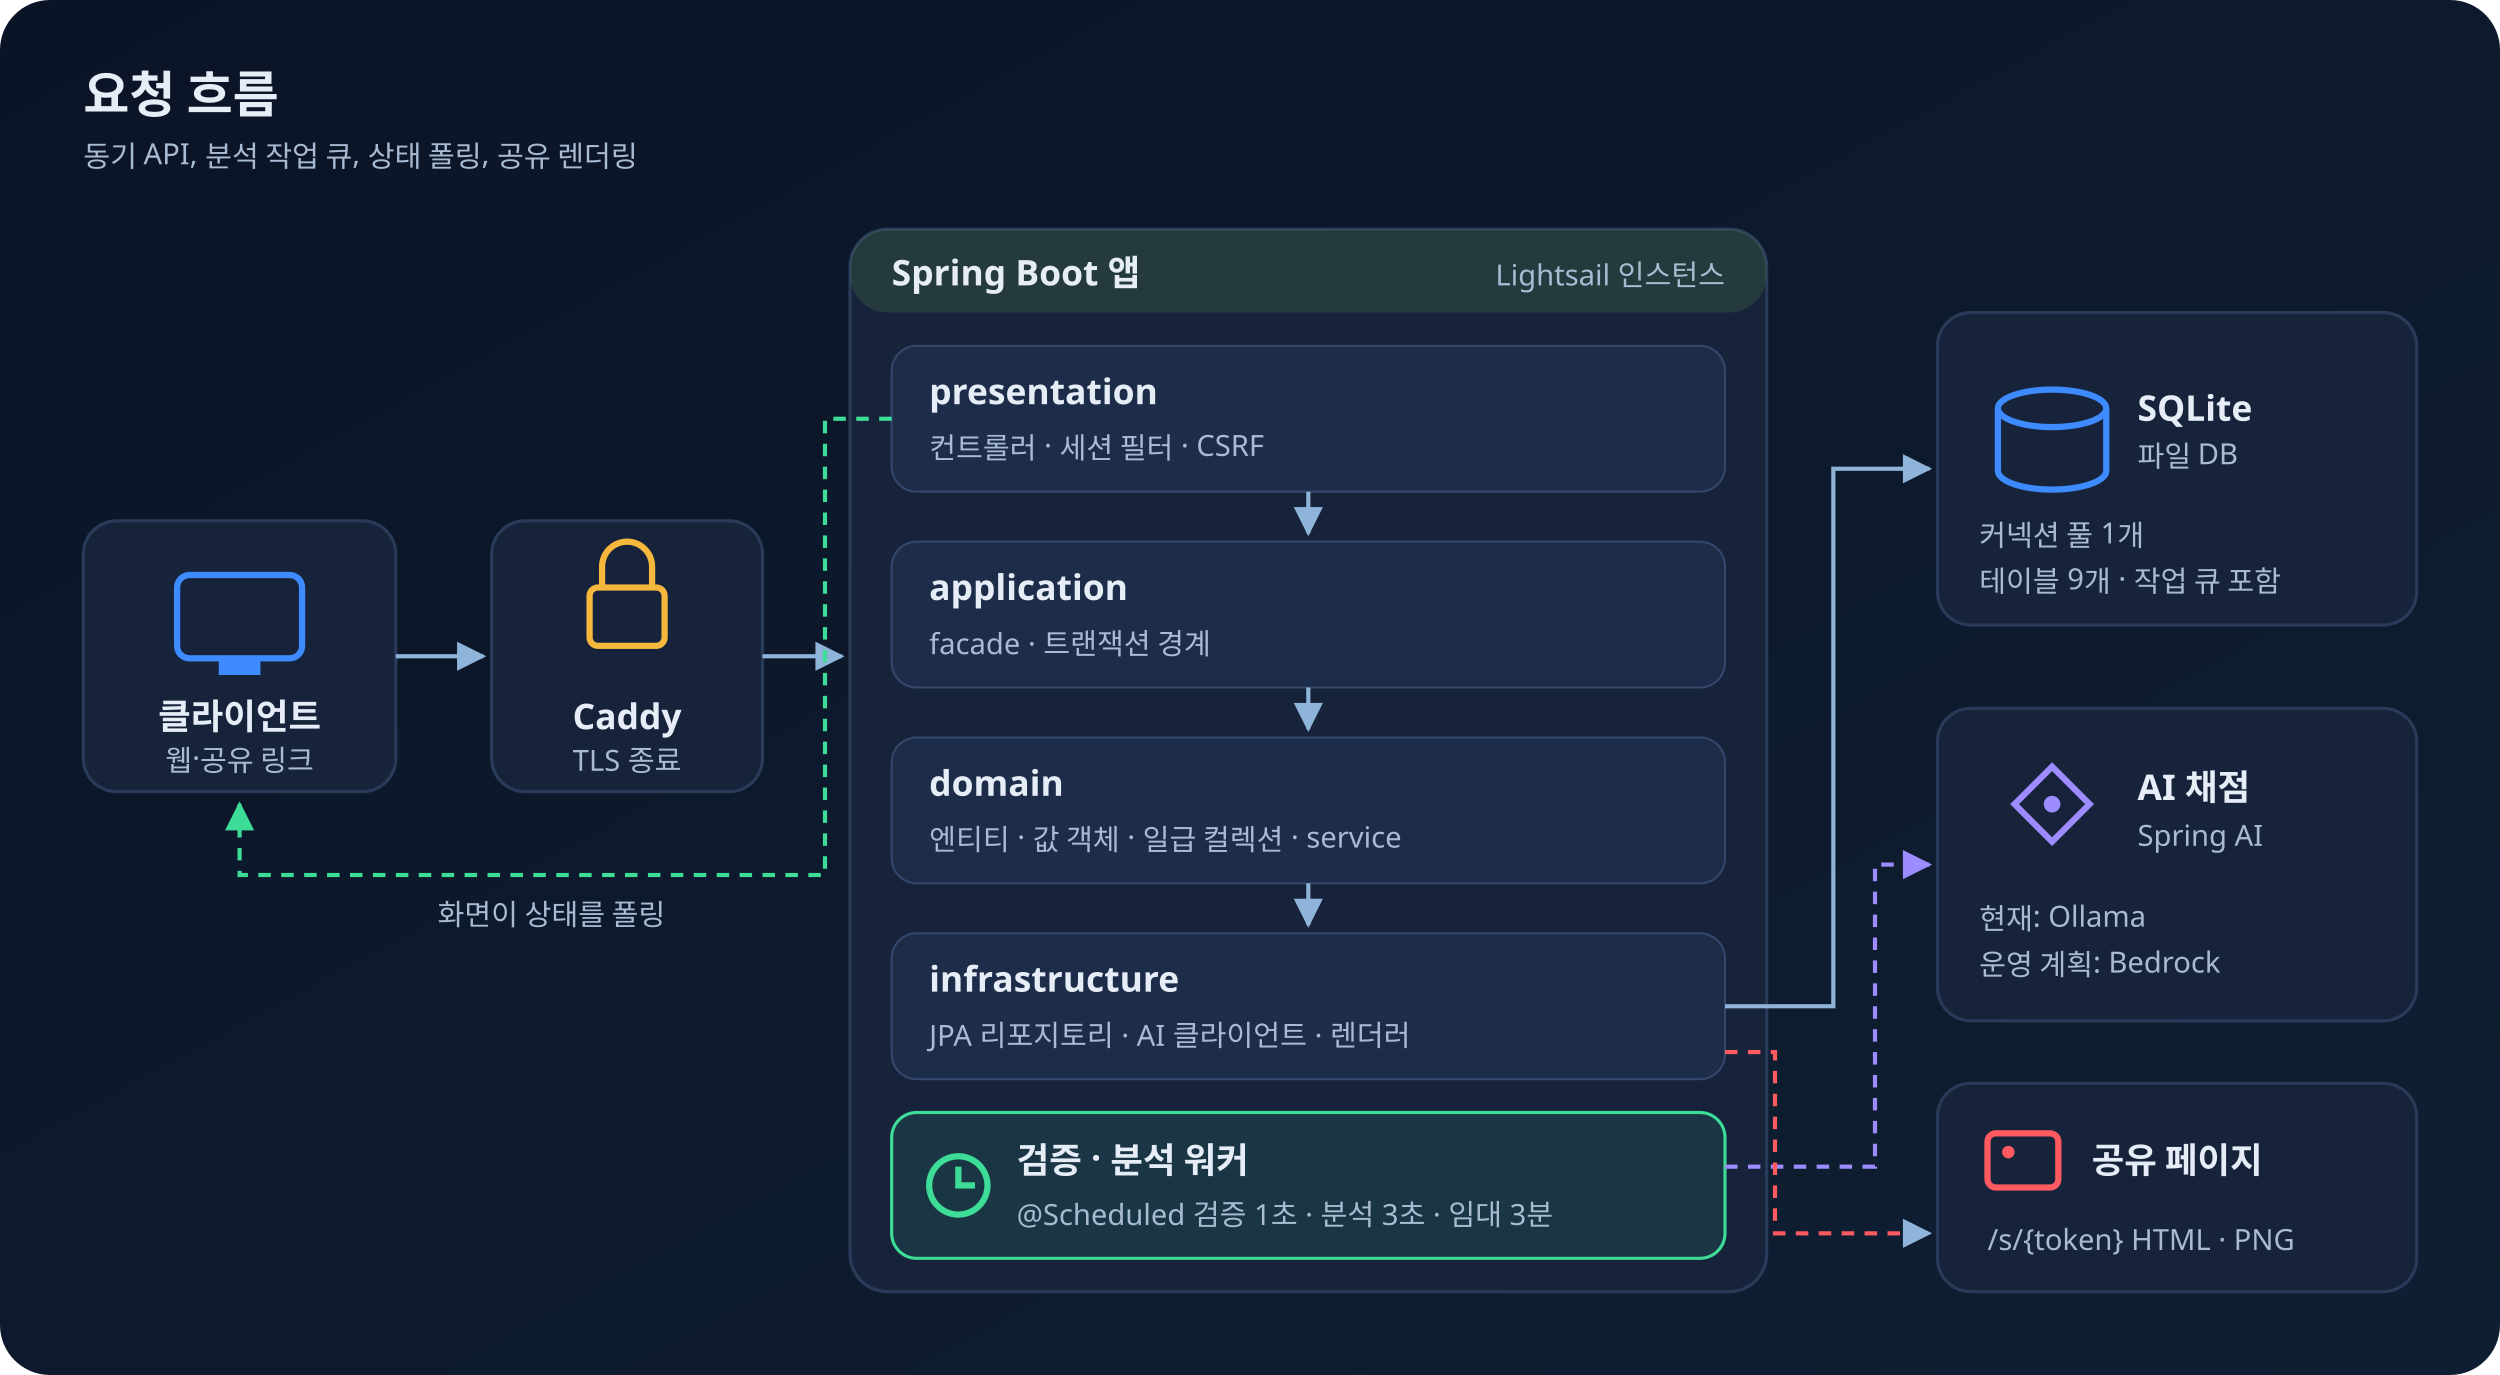
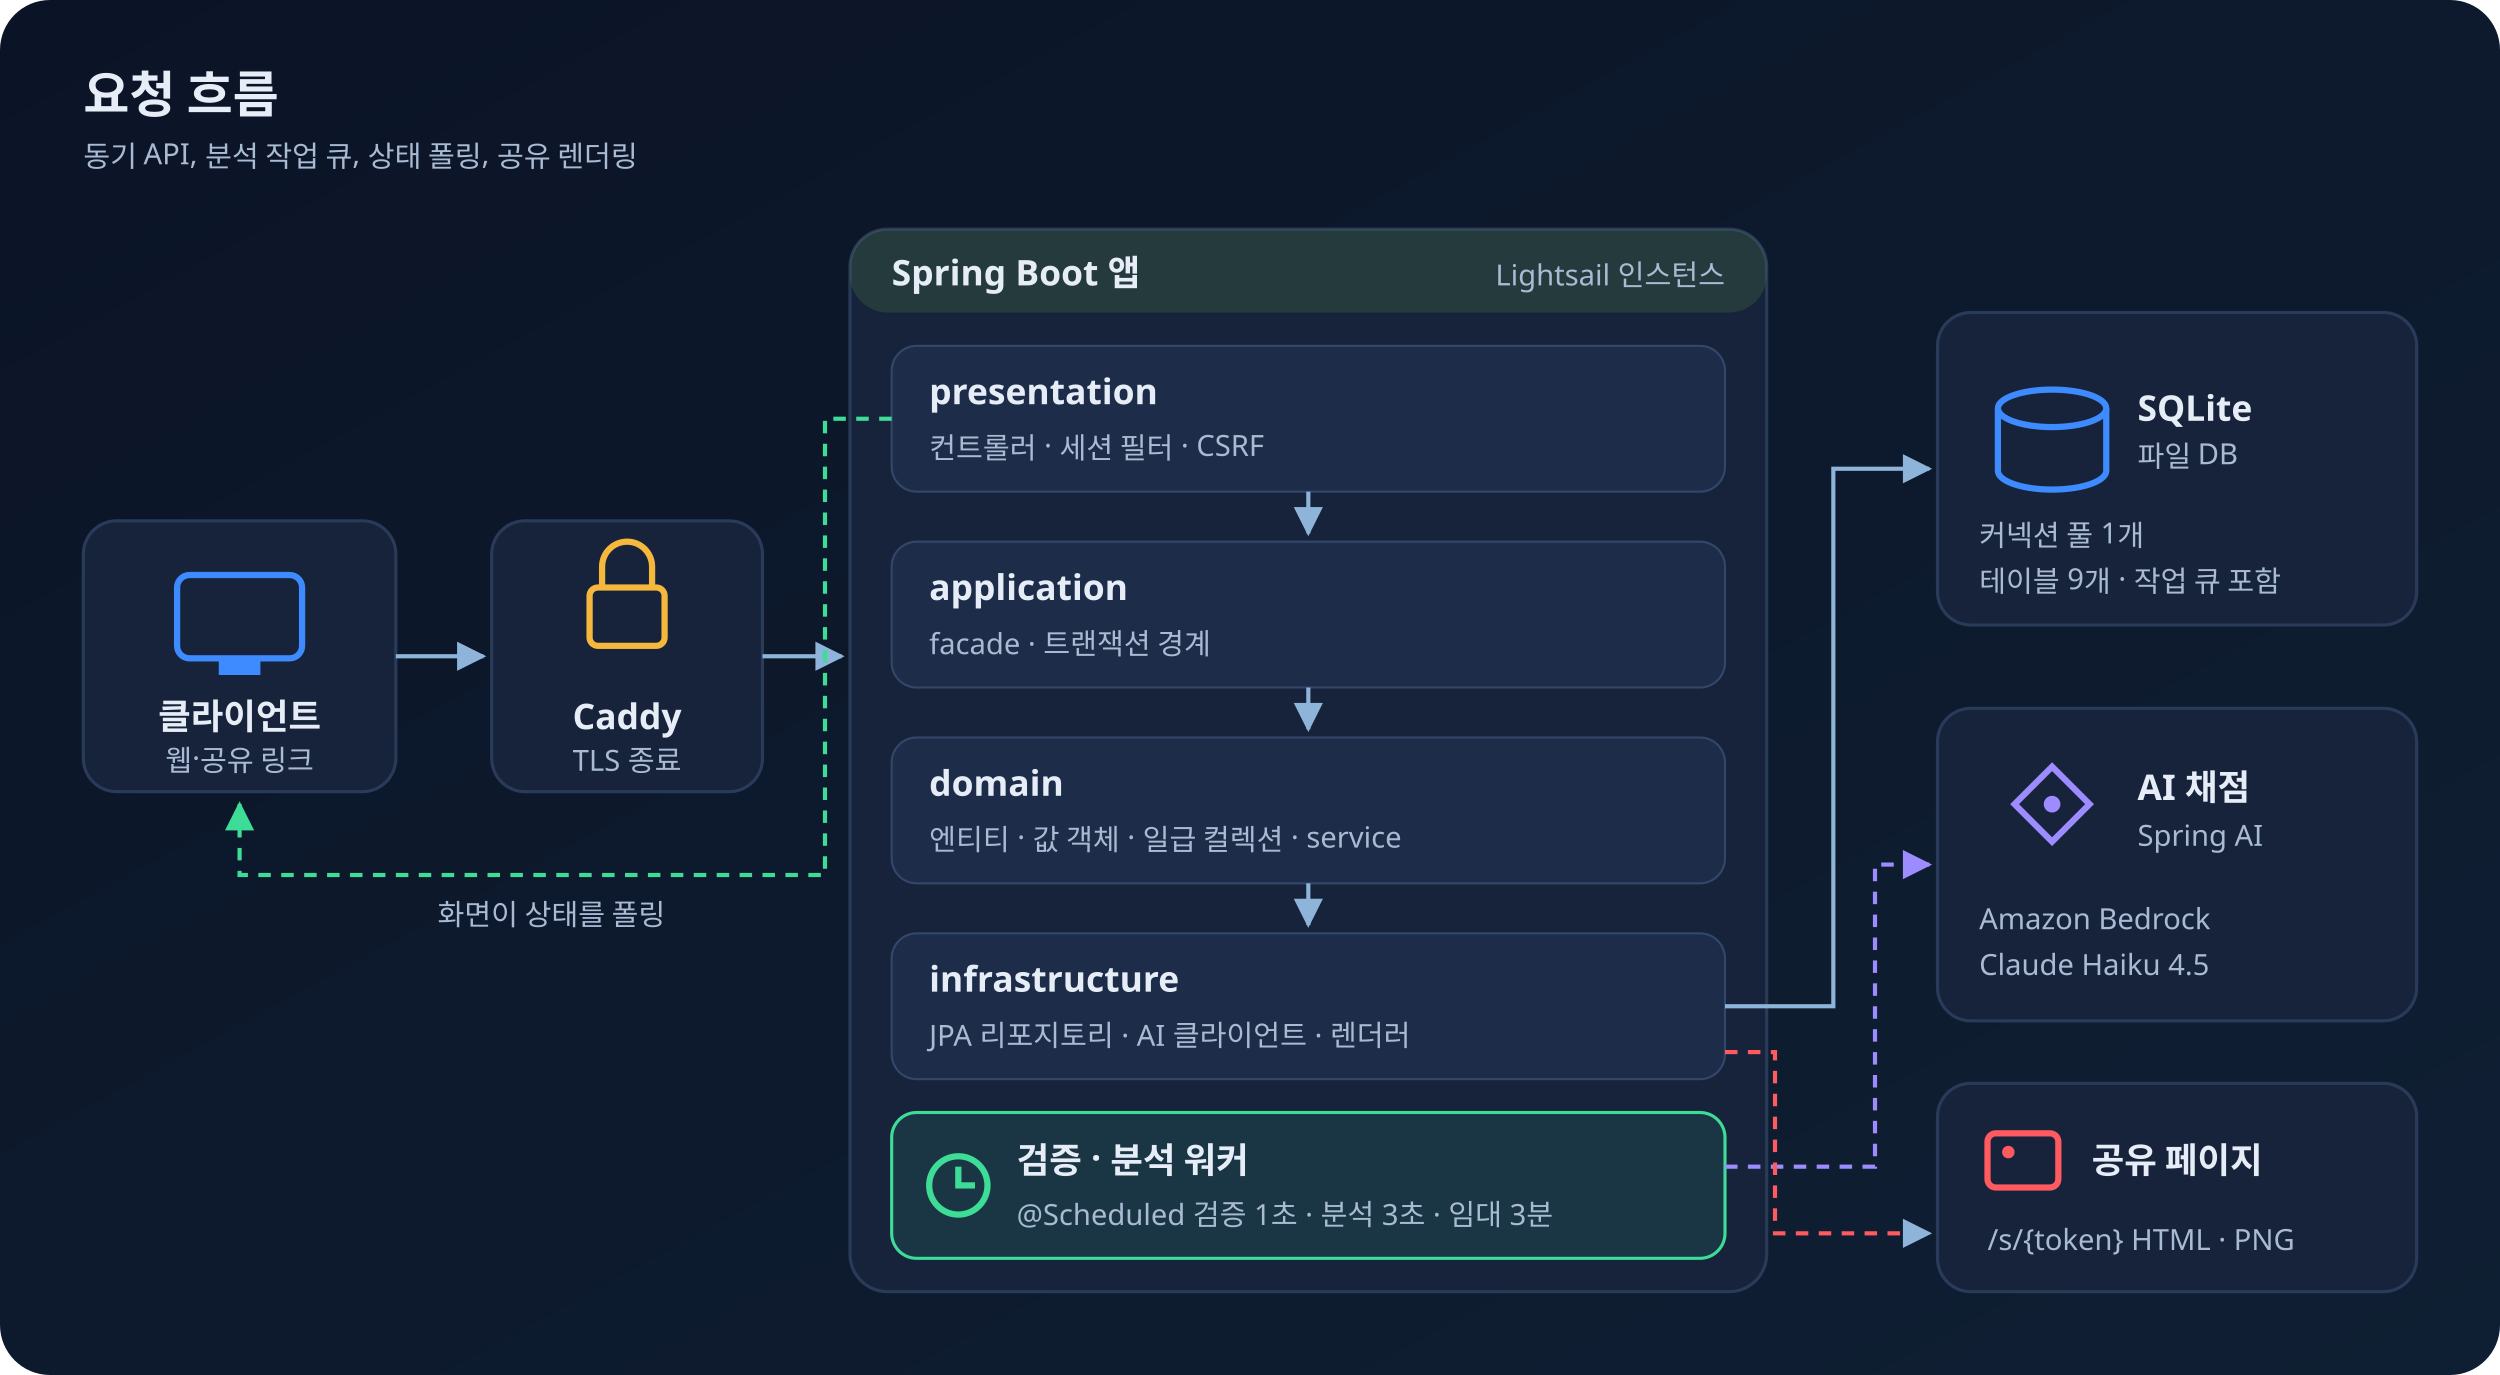
<svg xmlns="http://www.w3.org/2000/svg" viewBox="0 0 1200 660" width="1200" height="660" role="img" aria-label="SantaCut 백엔드 요청 흐름">
  <defs>
    <linearGradient id="bg" x1="0" y1="0" x2="1" y2="1">
      <stop offset="0" stop-color="#0B1426" />
      <stop offset="1" stop-color="#0F1F33" />
    </linearGradient>
    <marker id="arr" viewBox="0 0 10 10" refX="9" refY="5" markerWidth="7" markerHeight="7" orient="auto-start-reverse">
      <path d="M0,0 L10,5 L0,10 z" fill="#8FB4D9" />
    </marker>
    <marker id="arrAi" viewBox="0 0 10 10" refX="9" refY="5" markerWidth="7" markerHeight="7" orient="auto">
      <path d="M0,0 L10,5 L0,10 z" fill="#9C8CFF" />
    </marker>
    <marker id="arrG" viewBox="0 0 10 10" refX="9" refY="5" markerWidth="7" markerHeight="7" orient="auto">
      <path d="M0,0 L10,5 L0,10 z" fill="#3DDC97" />
    </marker>
    <style>
      text { font-family: Pretendard, 'Apple SD Gothic Neo', 'Noto Sans KR', 'Segoe UI', sans-serif; fill: #E6EDF7; }
      .card { fill: #16233B; stroke: #2A3B5A; stroke-width: 1.5; }
      .inner { fill: #1D2D49; stroke: #33476B; stroke-width: 1; }
      .t { font-size: 24px; font-weight: 800; }
      .h { font-size: 17px; font-weight: 700; }
      .s { font-size: 14px; fill: #A9BAD3; }
      .line { stroke: #8FB4D9; stroke-width: 2; fill: none; }
      .ailine { stroke: #9C8CFF; stroke-width: 2; fill: none; stroke-dasharray: 6 5; }
      .gline { stroke: #3DDC97; stroke-width: 2; fill: none; stroke-dasharray: 6 5; }
    </style>
  </defs>
  <rect width="1200" height="660" rx="24" fill="url(#bg)" />
  <text class="t" x="40" y="54">요청 흐름</text>
  <text class="s" x="40" y="80">동기 API, 분석 작업 큐, 상태 폴링, 공유 렌더링</text>
  <rect class="card" x="40" y="250" width="150" height="130" rx="16" />
  <rect x="85" y="276" width="60" height="40" rx="6" fill="none" stroke="#3E8BFF" stroke-width="3" />
  <rect x="105" y="316" width="20" height="8" fill="#3E8BFF" />
  <text class="h" x="115" y="350" text-anchor="middle">클라이언트</text>
  <text class="s" x="115" y="370" text-anchor="middle">웹·공유 링크</text>
  <path class="line" d="M190,315 H232" marker-end="url(#arr)" />
  <rect class="card" x="236" y="250" width="130" height="130" rx="16" />
  <rect x="283" y="282" width="36" height="28" rx="4" fill="none" stroke="#F5B83D" stroke-width="3" />
  <path d="M289,282 V272 a12,12 0 0 1 24,0 V282" fill="none" stroke="#F5B83D" stroke-width="3" />
  <text class="h" x="301" y="350" text-anchor="middle">Caddy</text>
  <text class="s" x="301" y="370" text-anchor="middle">TLS 종료</text>
  <path class="line" d="M366,315 H404" marker-end="url(#arr)" />
  <rect class="card" x="408" y="110" width="440" height="510" rx="18" />
  <rect x="408" y="110" width="440" height="40" rx="18" fill="#6DB33F" fill-opacity="0.16" />
  <text class="h" x="428" y="137">Spring Boot 앱</text>
  <text class="s" x="828" y="137" text-anchor="end">Lightsail 인스턴스</text>
  <rect class="inner" x="428" y="166" width="400" height="70" rx="12" />
  <text class="h" x="446" y="194">presentation</text>
  <text class="s" x="446" y="220">컨트롤러 · 세션 필터 · CSRF</text>
  <path class="line" d="M628,236 V256" marker-end="url(#arr)" />
  <rect class="inner" x="428" y="260" width="400" height="70" rx="12" />
  <text class="h" x="446" y="288">application</text>
  <text class="s" x="446" y="314">facade · 트랜잭션 경계</text>
  <path class="line" d="M628,330 V350" marker-end="url(#arr)" />
  <rect class="inner" x="428" y="354" width="400" height="70" rx="12" />
  <text class="h" x="446" y="382">domain</text>
  <text class="s" x="446" y="408">엔티티 · 값 객체 · 일급 컬렉션 · service</text>
  <path class="line" d="M628,424 V444" marker-end="url(#arr)" />
  <rect class="inner" x="428" y="448" width="400" height="70" rx="12" />
  <text class="h" x="446" y="476">infrastructure</text>
  <text class="s" x="446" y="502">JPA 리포지토리 · AI 클라이언트 · 렌더러</text>
  <rect x="428" y="534" width="400" height="70" rx="12" fill="#3DDC97" fill-opacity="0.1" stroke="#3DDC97" stroke-width="1.5" />
  <circle cx="460" cy="569" r="14" fill="none" stroke="#3DDC97" stroke-width="3" />
  <path d="M460,560 V569 H468" fill="none" stroke="#3DDC97" stroke-width="3" />
  <text class="h" x="488" y="563">검증 · 분석 워커</text>
  <text class="s" x="488" y="588">@Scheduled 검증 1초 · 분석 3초 · 임대 3분</text>
  <rect class="card" x="930" y="150" width="230" height="150" rx="16" />
  <ellipse cx="985" cy="196" rx="26" ry="9" fill="none" stroke="#3E8BFF" stroke-width="3" />
  <path d="M959,196 V226 a26,9 0 0 0 52,0 V196" fill="none" stroke="#3E8BFF" stroke-width="3" />
  <text class="h" x="1026" y="202">SQLite</text>
  <text class="s" x="1026" y="224">파일 DB</text>
  <text class="s" x="950" y="262">커넥션 풀 1개</text>
  <text class="s" x="950" y="284">테이블 9개 · 작업 큐 포함</text>
  <path class="line" d="M828,483 H880 V225 H926" marker-end="url(#arr)" />
  <rect class="card" x="930" y="340" width="230" height="150" rx="16" />
  <polygon points="985,368 1003,386 985,404 967,386" fill="none" stroke="#9C8CFF" stroke-width="3" />
  <circle cx="985" cy="386" r="4" fill="#9C8CFF" />
  <text class="h" x="1026" y="384">AI 채점</text>
  <text class="s" x="1026" y="406">Spring AI</text>
-   <text class="s" x="950" y="446">현재: Ollama</text>
-   <text class="s" x="950" y="468">운영 계획: Bedrock</text>
+   <text class="s" x="950" y="446">Amazon Bedrock</text>
+   <text class="s" x="950" y="468">Claude Haiku 4.5</text>
  <path class="ailine" d="M828,560 H900 V415 H926" marker-end="url(#arrAi)" />
  <rect class="card" x="930" y="520" width="230" height="100" rx="16" />
  <rect x="954" y="544" width="34" height="26" rx="4" fill="none" stroke="#FF5A5F" stroke-width="3" />
  <circle cx="964" cy="553" r="3" fill="#FF5A5F" />
  <text class="h" x="1004" y="563">공유 페이지</text>
  <text class="s" x="954" y="600">/s/{token} HTML · PNG</text>
  <path d="M828,505 H852 V592 H926" fill="none" stroke="#FF5A5F" stroke-width="2" stroke-dasharray="6 5" marker-end="url(#arr)" />
  <path class="gline" d="M428,201 H396 V420 H115 V386" marker-end="url(#arrG)" />
  <text class="s" x="210" y="444" fill="#3DDC97">화면이 상태를 폴링</text>
</svg>
